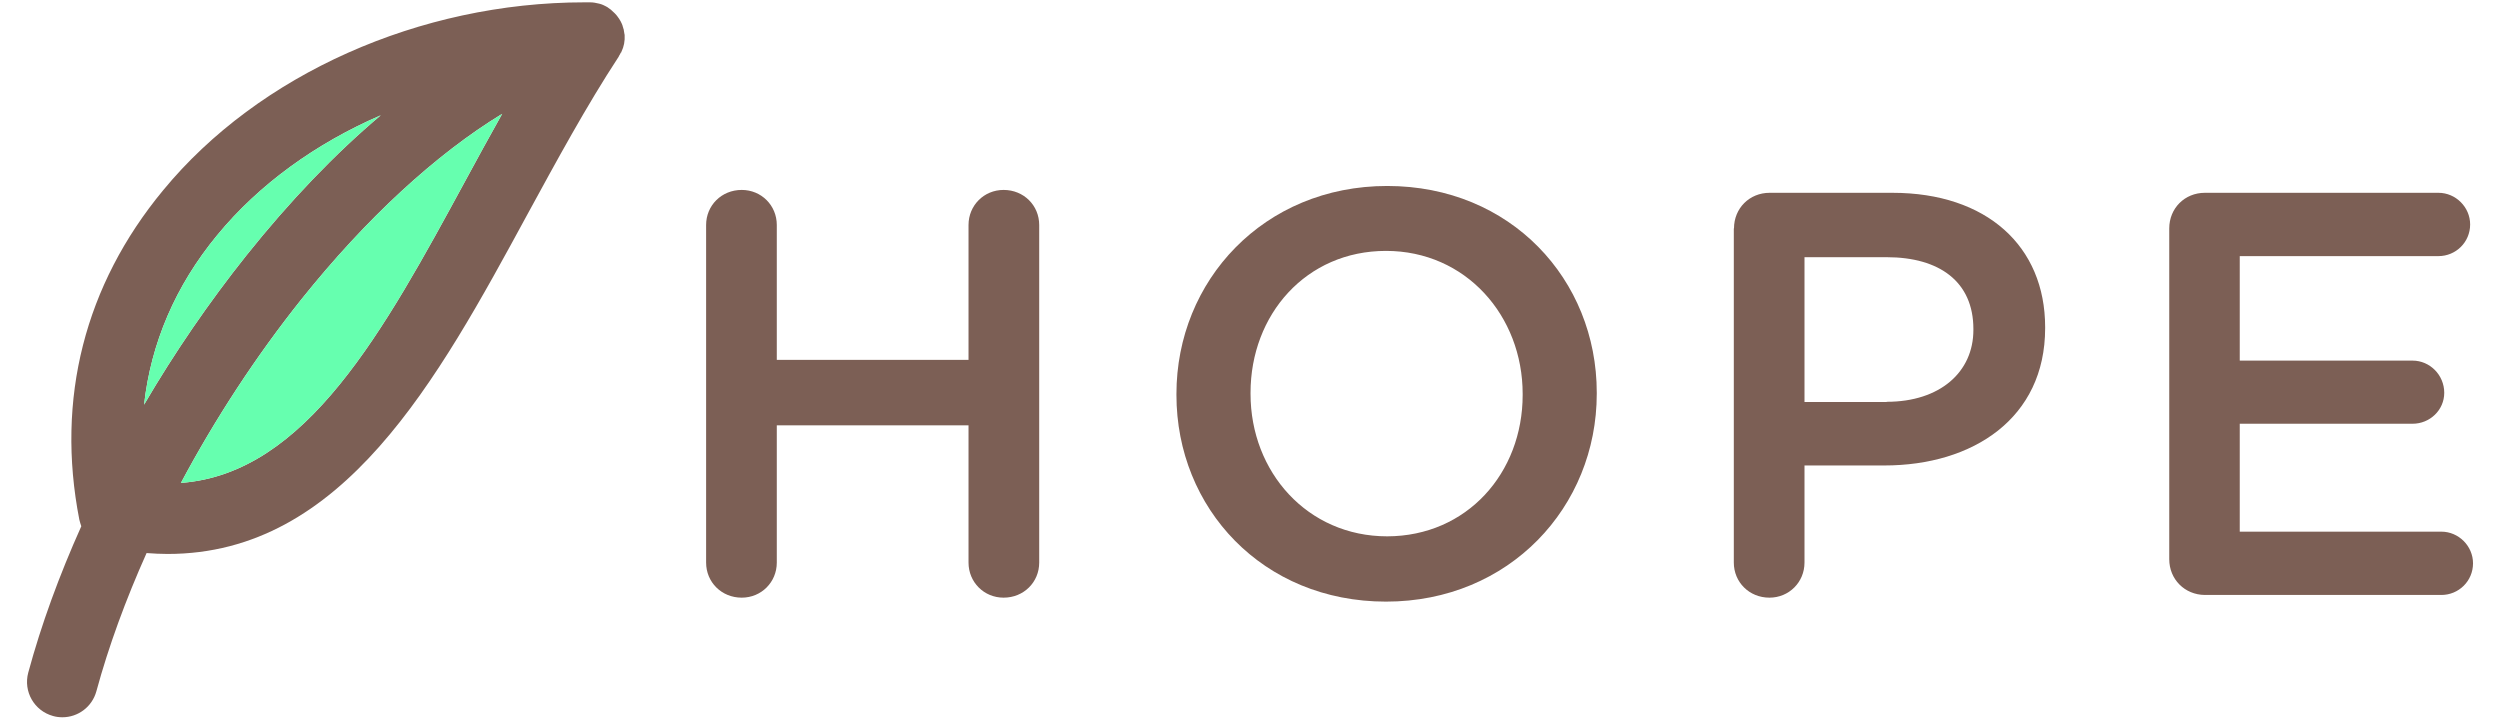
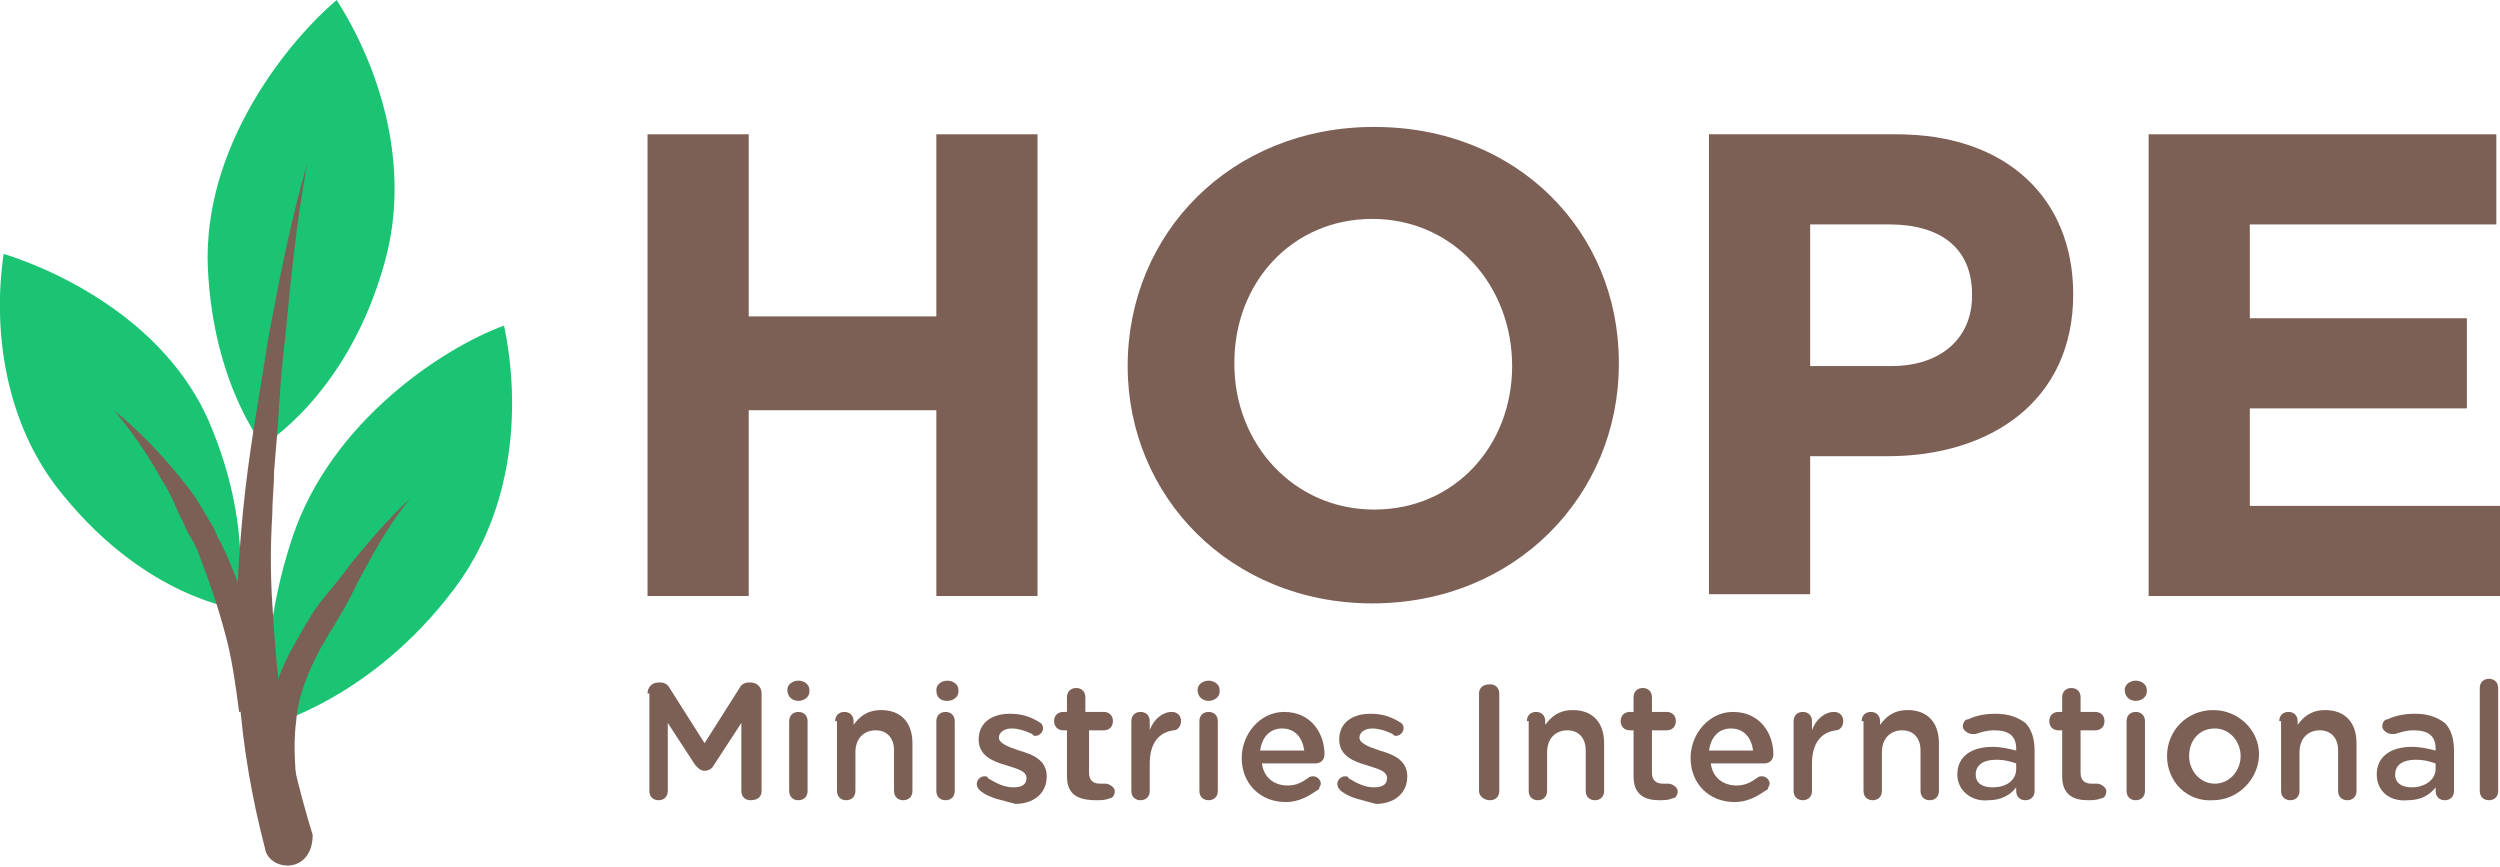
- <svg xmlns="http://www.w3.org/2000/svg" class="site-logo" width="139" height="40" viewBox="0 0 136 40">
+ <svg xmlns="http://www.w3.org/2000/svg" version="1.1" id="Layer_1" x="0px" y="0px" viewBox="0 0 135.9 47.1" style="enable-background:new 0 0 135.9 47.1;" xml:space="preserve">
+   <style type="text/css">
+ 	.st0{fill:#7C5F55;}
+ 	.st1{fill:#1AC473;}
+ </style>
  <g>
    <g>
-       <g>
-         <path style="fill:#7C5F55;" d="M37.76,12.51c0-1.09,0.86-1.95,1.98-1.95c1.09,0,1.95,0.86,1.95,1.95v7.5h10.66v-7.5     c0-1.09,0.86-1.95,1.95-1.95c1.12,0,1.98,0.86,1.98,1.95v18.77c0,1.09-0.86,1.95-1.98,1.95c-1.09,0-1.95-0.86-1.95-1.95v-7.63     H41.69v7.63c0,1.09-0.86,1.95-1.95,1.95c-1.12,0-1.98-0.86-1.98-1.95V12.51z" />
-       </g>
-       <g>
-         <path style="fill:#7C5F55;" d="M63.91,21.96v-0.06c0-6.29,4.85-11.56,11.72-11.56c6.86,0,11.65,5.2,11.65,11.49v0.06     c0,6.29-4.85,11.56-11.72,11.56C68.7,33.45,63.91,28.25,63.91,21.96z M83.16,21.96v-0.06c0-4.34-3.16-7.95-7.6-7.95     c-4.44,0-7.53,3.54-7.53,7.89v0.06c0,4.34,3.16,7.92,7.6,7.92C80.06,29.81,83.16,26.3,83.16,21.96z" />
-       </g>
-       <g>
-         <path style="fill:#7C5F55;" d="M94.91,12.7c0-1.12,0.86-1.98,1.98-1.98h6.83c5.24,0,8.49,2.97,8.49,7.47v0.06     c0,5.01-4.02,7.63-8.94,7.63h-4.44v5.4c0,1.09-0.86,1.95-1.95,1.95c-1.12,0-1.98-0.86-1.98-1.95V12.7z M103.4,22.34     c2.97,0,4.82-1.66,4.82-3.99v-0.06c0-2.62-1.88-3.99-4.82-3.99h-4.57v8.05H103.4z" />
-       </g>
-       <g>
-         <path style="fill:#7C5F55;" d="M119.11,31.09V12.7c0-1.12,0.86-1.98,1.98-1.98h12.99c0.96,0,1.76,0.8,1.76,1.76     c0,0.99-0.8,1.76-1.76,1.76h-11.05v5.81h9.61c0.96,0,1.76,0.8,1.76,1.79c0,0.96-0.8,1.72-1.76,1.72h-9.61v6h11.21     c0.96,0,1.76,0.8,1.76,1.76c0,0.99-0.8,1.76-1.76,1.76h-13.15C119.97,33.07,119.11,32.21,119.11,31.09z" />
-       </g>
+       <path class="st0" d="M35.2,37.7c0-0.3,0.2-0.6,0.6-0.6h0.1c0.2,0,0.4,0.1,0.5,0.3l1.9,3l1.9-3c0.1-0.2,0.3-0.3,0.5-0.3h0.1    c0.3,0,0.6,0.2,0.6,0.6V43c0,0.3-0.2,0.5-0.6,0.5c-0.3,0-0.5-0.2-0.5-0.5v-3.7l-1.5,2.3c-0.1,0.2-0.3,0.3-0.5,0.3    c-0.2,0-0.3-0.1-0.5-0.3l-1.5-2.3V43c0,0.3-0.2,0.5-0.5,0.5c-0.3,0-0.5-0.2-0.5-0.5V37.7z" />
+       <path class="st0" d="M42.8,37.5c0-0.3,0.3-0.5,0.6-0.5c0.3,0,0.6,0.2,0.6,0.5v0.1c0,0.3-0.3,0.5-0.6,0.5    C43.1,38.1,42.8,37.9,42.8,37.5L42.8,37.5z M42.9,39.2c0-0.3,0.2-0.5,0.5-0.5c0.3,0,0.5,0.2,0.5,0.5V43c0,0.3-0.2,0.5-0.5,0.5    c-0.3,0-0.5-0.2-0.5-0.5V39.2z" />
+       <path class="st0" d="M45.4,39.2c0-0.3,0.2-0.5,0.5-0.5c0.3,0,0.5,0.2,0.5,0.5v0.2c0.3-0.4,0.7-0.8,1.5-0.8c1.1,0,1.7,0.7,1.7,1.8    V43c0,0.3-0.2,0.5-0.5,0.5c-0.3,0-0.5-0.2-0.5-0.5v-2.2c0-0.7-0.4-1.1-1-1.1c-0.6,0-1.1,0.4-1.1,1.2V43c0,0.3-0.2,0.5-0.5,0.5    c-0.3,0-0.5-0.2-0.5-0.5V39.2z" />
+       <path class="st0" d="M50.9,37.5c0-0.3,0.3-0.5,0.6-0.5c0.3,0,0.6,0.2,0.6,0.5v0.1c0,0.3-0.3,0.5-0.6,0.5    C51.1,38.1,50.9,37.9,50.9,37.5L50.9,37.5z M50.9,39.2c0-0.3,0.2-0.5,0.5-0.5c0.3,0,0.5,0.2,0.5,0.5V43c0,0.3-0.2,0.5-0.5,0.5    c-0.3,0-0.5-0.2-0.5-0.5V39.2z" />
+       <path class="st0" d="M53.3,43c-0.1-0.1-0.2-0.2-0.2-0.4c0-0.2,0.2-0.4,0.4-0.4c0.1,0,0.2,0,0.2,0.1c0.5,0.3,0.9,0.5,1.4,0.5    c0.5,0,0.7-0.2,0.7-0.5v0c0-0.4-0.5-0.5-1.1-0.7c-0.7-0.2-1.5-0.5-1.5-1.4v0c0-0.9,0.7-1.4,1.7-1.4c0.5,0,1,0.1,1.5,0.4    c0.2,0.1,0.3,0.2,0.3,0.4c0,0.2-0.2,0.4-0.4,0.4c-0.1,0-0.1,0-0.2-0.1c-0.4-0.2-0.8-0.3-1.1-0.3c-0.4,0-0.7,0.2-0.7,0.5v0    c0,0.3,0.5,0.5,1.1,0.7c0.7,0.2,1.5,0.5,1.5,1.4v0c0,1-0.8,1.5-1.7,1.5C54.5,43.5,53.8,43.4,53.3,43z" />
+       <path class="st0" d="M58,42.2v-2.5h-0.2c-0.3,0-0.5-0.2-0.5-0.5c0-0.3,0.2-0.5,0.5-0.5H58v-0.8c0-0.3,0.2-0.5,0.5-0.5    c0.3,0,0.5,0.2,0.5,0.5v0.8H60c0.3,0,0.5,0.2,0.5,0.5c0,0.3-0.2,0.5-0.5,0.5h-0.8V42c0,0.4,0.2,0.6,0.6,0.6c0.1,0,0.2,0,0.3,0    c0.2,0,0.5,0.2,0.5,0.4c0,0.2-0.1,0.4-0.3,0.4c-0.2,0.1-0.5,0.1-0.7,0.1C58.6,43.5,58,43.2,58,42.2z" />
+       <path class="st0" d="M61.5,39.2c0-0.3,0.2-0.5,0.5-0.5c0.3,0,0.5,0.2,0.5,0.5v0.5c0.2-0.6,0.7-1,1.2-1c0.3,0,0.5,0.2,0.5,0.5    c0,0.3-0.2,0.5-0.4,0.5c-0.8,0.1-1.3,0.7-1.3,1.8V43c0,0.3-0.2,0.5-0.5,0.5c-0.3,0-0.5-0.2-0.5-0.5V39.2z" />
+       <path class="st0" d="M65.1,37.5c0-0.3,0.3-0.5,0.6-0.5c0.3,0,0.6,0.2,0.6,0.5v0.1c0,0.3-0.3,0.5-0.6,0.5    C65.4,38.1,65.1,37.9,65.1,37.5L65.1,37.5z M65.2,39.2c0-0.3,0.2-0.5,0.5-0.5c0.3,0,0.5,0.2,0.5,0.5V43c0,0.3-0.2,0.5-0.5,0.5    c-0.3,0-0.5-0.2-0.5-0.5V39.2z" />
+       <path class="st0" d="M69.9,43.6c-1.4,0-2.4-1-2.4-2.4v0c0-1.3,1-2.5,2.3-2.5c1.5,0,2.2,1.2,2.2,2.3c0,0.3-0.2,0.5-0.5,0.5h-2.9    c0.1,0.8,0.7,1.2,1.4,1.2c0.5,0,0.8-0.2,1.1-0.4c0.1-0.1,0.2-0.1,0.3-0.1c0.2,0,0.4,0.2,0.4,0.4c0,0.1-0.1,0.2-0.1,0.3    C71.1,43.3,70.6,43.6,69.9,43.6z M70.9,40.8c-0.1-0.7-0.5-1.2-1.2-1.2c-0.7,0-1.1,0.5-1.2,1.2H70.9z" />
+       <path class="st0" d="M72.9,43c-0.1-0.1-0.2-0.2-0.2-0.4c0-0.2,0.2-0.4,0.4-0.4c0.1,0,0.2,0,0.2,0.1c0.5,0.3,0.9,0.5,1.4,0.5    c0.5,0,0.7-0.2,0.7-0.5v0c0-0.4-0.5-0.5-1.1-0.7c-0.7-0.2-1.5-0.5-1.5-1.4v0c0-0.9,0.7-1.4,1.7-1.4c0.5,0,1,0.1,1.5,0.4    c0.2,0.1,0.3,0.2,0.3,0.4c0,0.2-0.2,0.4-0.4,0.4c-0.1,0-0.1,0-0.2-0.1c-0.4-0.2-0.8-0.3-1.1-0.3c-0.4,0-0.7,0.2-0.7,0.5v0    c0,0.3,0.5,0.5,1.1,0.7c0.7,0.2,1.5,0.5,1.5,1.4v0c0,1-0.8,1.5-1.7,1.5C74.1,43.5,73.4,43.4,72.9,43z" />
+       <path class="st0" d="M80.4,37.7c0-0.3,0.2-0.5,0.6-0.5c0.3,0,0.5,0.2,0.5,0.5V43c0,0.3-0.2,0.5-0.5,0.5c-0.3,0-0.6-0.2-0.6-0.5    V37.7z" />
+       <path class="st0" d="M83,39.2c0-0.3,0.2-0.5,0.5-0.5s0.5,0.2,0.5,0.5v0.2c0.3-0.4,0.7-0.8,1.5-0.8c1.1,0,1.7,0.7,1.7,1.8V43    c0,0.3-0.2,0.5-0.5,0.5c-0.3,0-0.5-0.2-0.5-0.5v-2.2c0-0.7-0.4-1.1-1-1.1c-0.6,0-1.1,0.4-1.1,1.2V43c0,0.3-0.2,0.5-0.5,0.5    c-0.3,0-0.5-0.2-0.5-0.5V39.2z" />
+       <path class="st0" d="M88.8,42.2v-2.5h-0.2c-0.3,0-0.5-0.2-0.5-0.5c0-0.3,0.2-0.5,0.5-0.5h0.2v-0.8c0-0.3,0.2-0.5,0.5-0.5    c0.3,0,0.5,0.2,0.5,0.5v0.8h0.8c0.3,0,0.5,0.2,0.5,0.5c0,0.3-0.2,0.5-0.5,0.5h-0.8V42c0,0.4,0.2,0.6,0.6,0.6c0.1,0,0.2,0,0.3,0    c0.2,0,0.5,0.2,0.5,0.4c0,0.2-0.1,0.4-0.3,0.4c-0.2,0.1-0.5,0.1-0.7,0.1C89.4,43.5,88.8,43.2,88.8,42.2z" />
+       <path class="st0" d="M94.3,43.6c-1.4,0-2.4-1-2.4-2.4v0c0-1.3,1-2.5,2.3-2.5c1.5,0,2.2,1.2,2.2,2.3c0,0.3-0.2,0.5-0.5,0.5h-2.9    c0.1,0.8,0.7,1.2,1.4,1.2c0.5,0,0.8-0.2,1.1-0.4c0.1-0.1,0.2-0.1,0.3-0.1c0.2,0,0.4,0.2,0.4,0.4c0,0.1-0.1,0.2-0.1,0.3    C95.5,43.3,95,43.6,94.3,43.6z M95.3,40.8c-0.1-0.7-0.5-1.2-1.2-1.2c-0.7,0-1.1,0.5-1.2,1.2H95.3z" />
+       <path class="st0" d="M97.5,39.2c0-0.3,0.2-0.5,0.5-0.5s0.5,0.2,0.5,0.5v0.5c0.2-0.6,0.7-1,1.2-1c0.3,0,0.5,0.2,0.5,0.5    c0,0.3-0.2,0.5-0.4,0.5c-0.8,0.1-1.3,0.7-1.3,1.8V43c0,0.3-0.2,0.5-0.5,0.5c-0.3,0-0.5-0.2-0.5-0.5V39.2z" />
+       <path class="st0" d="M101.2,39.2c0-0.3,0.2-0.5,0.5-0.5c0.3,0,0.5,0.2,0.5,0.5v0.2c0.3-0.4,0.7-0.8,1.5-0.8c1.1,0,1.7,0.7,1.7,1.8    V43c0,0.3-0.2,0.5-0.5,0.5s-0.5-0.2-0.5-0.5v-2.2c0-0.7-0.4-1.1-1-1.1c-0.6,0-1.1,0.4-1.1,1.2V43c0,0.3-0.2,0.5-0.5,0.5    c-0.3,0-0.5-0.2-0.5-0.5V39.2z" />
+       <path class="st0" d="M106.4,42.1L106.4,42.1c0-1,0.8-1.5,1.9-1.5c0.5,0,0.9,0.1,1.3,0.2v-0.1c0-0.7-0.4-1-1.2-1    c-0.4,0-0.7,0.1-1,0.2c-0.1,0-0.1,0-0.2,0c-0.2,0-0.5-0.2-0.5-0.4c0-0.2,0.1-0.4,0.3-0.4c0.4-0.2,0.9-0.3,1.5-0.3    c0.7,0,1.2,0.2,1.6,0.5c0.3,0.3,0.5,0.8,0.5,1.5V43c0,0.3-0.2,0.5-0.5,0.5c-0.3,0-0.5-0.2-0.5-0.5v-0.2c-0.3,0.4-0.8,0.7-1.5,0.7    C107.2,43.6,106.4,43,106.4,42.1z M109.6,41.8v-0.3c-0.3-0.1-0.6-0.2-1.1-0.2c-0.7,0-1.1,0.3-1.1,0.8v0c0,0.5,0.4,0.7,0.9,0.7    C109.1,42.8,109.6,42.4,109.6,41.8z" />
+       <path class="st0" d="M112.1,42.2v-2.5h-0.2c-0.3,0-0.5-0.2-0.5-0.5c0-0.3,0.2-0.5,0.5-0.5h0.2v-0.8c0-0.3,0.2-0.5,0.5-0.5    c0.3,0,0.5,0.2,0.5,0.5v0.8h0.8c0.3,0,0.5,0.2,0.5,0.5c0,0.3-0.2,0.5-0.5,0.5h-0.8V42c0,0.4,0.2,0.6,0.6,0.6c0.1,0,0.2,0,0.3,0    c0.2,0,0.5,0.2,0.5,0.4c0,0.2-0.1,0.4-0.3,0.4c-0.2,0.1-0.5,0.1-0.7,0.1C112.7,43.5,112.1,43.2,112.1,42.2z" />
+       <path class="st0" d="M115.5,37.5c0-0.3,0.3-0.5,0.6-0.5c0.3,0,0.6,0.2,0.6,0.5v0.1c0,0.3-0.3,0.5-0.6,0.5    C115.8,38.1,115.5,37.9,115.5,37.5L115.5,37.5z M115.6,39.2c0-0.3,0.2-0.5,0.5-0.5c0.3,0,0.5,0.2,0.5,0.5V43    c0,0.3-0.2,0.5-0.5,0.5c-0.3,0-0.5-0.2-0.5-0.5V39.2z" />
+       <path class="st0" d="M117.8,41.1L117.8,41.1c0-1.4,1.1-2.5,2.5-2.5s2.5,1.1,2.5,2.4v0c0,1.3-1.1,2.5-2.5,2.5    C118.9,43.6,117.8,42.5,117.8,41.1z M121.8,41.1L121.8,41.1c0-0.8-0.6-1.5-1.4-1.5c-0.9,0-1.4,0.7-1.4,1.5v0    c0,0.8,0.6,1.5,1.4,1.5C121.2,42.6,121.8,41.9,121.8,41.1z" />
+       <path class="st0" d="M123.9,39.2c0-0.3,0.2-0.5,0.5-0.5s0.5,0.2,0.5,0.5v0.2c0.3-0.4,0.7-0.8,1.5-0.8c1.1,0,1.7,0.7,1.7,1.8V43    c0,0.3-0.2,0.5-0.5,0.5s-0.5-0.2-0.5-0.5v-2.2c0-0.7-0.4-1.1-1-1.1c-0.6,0-1.1,0.4-1.1,1.2V43c0,0.3-0.2,0.5-0.5,0.5    c-0.3,0-0.5-0.2-0.5-0.5V39.2z" />
+       <path class="st0" d="M129.2,42.1L129.2,42.1c0-1,0.8-1.5,1.9-1.5c0.5,0,0.9,0.1,1.3,0.2v-0.1c0-0.7-0.4-1-1.2-1    c-0.4,0-0.7,0.1-1,0.2c-0.1,0-0.1,0-0.2,0c-0.2,0-0.5-0.2-0.5-0.4c0-0.2,0.1-0.4,0.3-0.4c0.4-0.2,0.9-0.3,1.5-0.3    c0.7,0,1.2,0.2,1.6,0.5c0.3,0.3,0.5,0.8,0.5,1.5V43c0,0.3-0.2,0.5-0.5,0.5c-0.3,0-0.5-0.2-0.5-0.5v-0.2c-0.3,0.4-0.8,0.7-1.5,0.7    C129.9,43.6,129.2,43,129.2,42.1z M132.4,41.8v-0.3c-0.3-0.1-0.6-0.2-1.1-0.2c-0.7,0-1.1,0.3-1.1,0.8v0c0,0.5,0.4,0.7,0.9,0.7    C131.8,42.8,132.4,42.4,132.4,41.8z" />
+       <path class="st0" d="M134.8,37.4c0-0.3,0.2-0.5,0.5-0.5c0.3,0,0.5,0.2,0.5,0.5V43c0,0.3-0.2,0.5-0.5,0.5c-0.3,0-0.5-0.2-0.5-0.5    V37.4z" />
    </g>
-     <path style="fill:#7C5F55;" d="M33.03,2.93c0.03-0.07,0.06-0.15,0.09-0.22c0.01-0.02,0.01-0.04,0.02-0.05   c0.02-0.06,0.03-0.13,0.05-0.19c0-0.01,0.01-0.03,0.01-0.04c0.01-0.08,0.02-0.16,0.03-0.24c0,0,0,0,0,0c0-0.08,0-0.15,0-0.23   c0-0.02,0-0.04-0.01-0.06c-0.01-0.06-0.02-0.12-0.03-0.18c0-0.02-0.01-0.05-0.01-0.07c0-0.01,0-0.02-0.01-0.03   c-0.02-0.07-0.04-0.13-0.06-0.2c0,0,0,0,0-0.01c-0.03-0.07-0.06-0.15-0.1-0.22c0-0.01-0.01-0.01-0.01-0.02   c-0.01-0.01-0.01-0.02-0.02-0.03c-0.03-0.06-0.07-0.12-0.11-0.17c-0.01-0.01-0.01-0.02-0.02-0.03c-0.05-0.07-0.1-0.13-0.16-0.19   c-0.01-0.01-0.01-0.01-0.02-0.02c-0.05-0.05-0.1-0.1-0.15-0.14c-0.01-0.01-0.03-0.02-0.04-0.04c-0.06-0.04-0.12-0.09-0.18-0.13   c0,0-0.01-0.01-0.01-0.01c-0.07-0.04-0.14-0.08-0.21-0.11c-0.01-0.01-0.02-0.01-0.04-0.02c-0.06-0.03-0.13-0.05-0.2-0.07   c-0.01,0-0.02-0.01-0.04-0.01c-0.16-0.04-0.32-0.07-0.49-0.07c-0.01,0-0.01,0-0.02,0c-0.1,0-0.2,0-0.3,0   c-9.14,0-18.11,4-23.42,10.45C3.21,15.85,1.6,22.18,2.91,28.89c0.03,0.13,0.07,0.25,0.11,0.37C1.79,32,0.79,34.74,0.07,37.4   c-0.28,1.05,0.33,2.12,1.38,2.41c0.17,0.05,0.35,0.07,0.52,0.07c0.86,0,1.65-0.57,1.89-1.45c0.68-2.5,1.63-5.09,2.79-7.68   c0.4,0.03,0.79,0.05,1.17,0.05c0,0,0,0,0,0c9.74,0,14.97-9.61,20.02-18.91c1.61-2.95,3.27-6.01,5.06-8.74   c0.01-0.01,0.01-0.02,0.01-0.03c0.04-0.06,0.08-0.13,0.11-0.2C33.03,2.94,33.03,2.93,33.03,2.93z M10.58,13.07   c2.33-2.83,5.49-5.1,9.09-6.66c-2.54,2.14-5.05,4.76-7.47,7.79c-2.08,2.61-4,5.41-5.69,8.3C6.89,19.09,8.25,15.89,10.58,13.07z    M8.56,26.85c1.9-3.56,4.17-7.04,6.7-10.21c3.6-4.5,7.47-8.06,11.16-10.31c-0.69,1.23-1.37,2.47-2.03,3.69   C19.84,18.4,15.53,26.33,8.56,26.85z" />
-     <path style="fill:#66FFAF;" d="M10.58,13.07c2.33-2.83,5.49-5.1,9.09-6.66c-2.54,2.14-5.05,4.76-7.47,7.79   c-2.08,2.61-4,5.41-5.69,8.3C6.89,19.09,8.25,15.89,10.58,13.07z M8.56,26.85c1.9-3.56,4.17-7.04,6.7-10.21   c3.6-4.5,7.47-8.06,11.16-10.31c-0.69,1.23-1.37,2.47-2.03,3.69C19.84,18.4,15.53,26.33,8.56,26.85z" />
+     <g>
+       <path class="st0" d="M35.2,7.3h5.5v9.9h10.2V7.3h5.5v25.1h-5.5V22.3H40.7v10.1h-5.5V7.3z" />
+       <path class="st0" d="M61.3,19.9L61.3,19.9c0-7.2,5.6-13,13.4-13S88,12.6,88,19.7v0.1c0,7.1-5.6,13-13.4,13    C66.9,32.8,61.3,27,61.3,19.9z M82.2,19.9L82.2,19.9c0-4.4-3.2-8-7.6-8c-4.4,0-7.5,3.5-7.5,7.8v0.1c0,4.3,3.2,7.9,7.6,7.9    C79.1,27.7,82.2,24.2,82.2,19.9z" />
+       <path class="st0" d="M92.9,7.3h10.2c6,0,9.6,3.5,9.6,8.7V16c0,5.8-4.5,8.8-10.1,8.8h-4.2v7.5h-5.5V7.3z M102.8,19.9    c2.8,0,4.4-1.6,4.4-3.8V16c0-2.5-1.7-3.8-4.5-3.8h-4.3v7.7H102.8z" />
+       <path class="st0" d="M116.8,7.3h18.9v4.9h-13.4v5.1h11.8v4.9h-11.8v5.3h13.6v4.9h-19.1V7.3z" />
+     </g>
+     <g>
+       <path class="st1" d="M18.3,0c-2.7,2.3-7.3,8-7,14.6c0.3,6.3,3,9.6,3,9.6s4.6-2.7,6.6-9.9C22.4,9,20.6,3.6,18.3,0z" />
+       <path class="st1" d="M0.2,13.8c3.2,1,9.2,3.9,11.4,9.7c2.2,5.5,1.3,9.6,1.3,9.6S8,32.5,3.5,27C0.2,23.1-0.4,17.8,0.2,13.8z" />
+       <path class="st1" d="M27.4,17.7c-3.3,1.2-9.4,5.2-11.5,11.5c-2,6-1.2,10.2-1.2,10.2s5.5-1.4,10-7.4C28,27.6,28.3,22,27.4,17.7z" />
+       <path class="st0" d="M16,47c-0.7,0.2-1.5-0.2-1.6-0.9c-0.7-2.7-1.2-5.5-1.4-8.4c-0.3-3.3-0.1-6.6,0.2-9.8c0.3-3.2,0.9-6.4,1.4-9.6    c0.6-3.2,1.2-6.3,2.1-9.4c-0.6,3.2-0.9,6.4-1.2,9.5c-0.2,1.6-0.3,3.2-0.4,4.8l-0.2,2.4c0,0.8-0.1,1.6-0.1,2.4    c-0.1,1.6-0.1,3.2,0,4.8c0.1,1.6,0.2,3.1,0.4,4.7c0.4,2.7,1,5.3,1.8,7.9C17,46.1,16.7,46.8,16,47L16,47z" />
+       <path class="st0" d="M14.5,43.9c-0.1-1.6-0.1-3.2,0.1-4.8c0.1-0.8,0.3-1.6,0.6-2.4c0.3-0.8,0.7-1.5,1.1-2.2c0.4-0.7,0.8-1.4,1.3-2    c0.5-0.6,1-1.2,1.5-1.9c1-1.2,2-2.4,3.2-3.5c-1,1.2-1.8,2.6-2.5,3.9c-0.4,0.7-0.7,1.4-1.1,2.1c-0.2,0.3-0.4,0.7-0.6,1    c-0.2,0.3-0.4,0.7-0.6,1c-0.7,1.3-1.3,2.7-1.4,4.1c-0.2,1.5,0,3,0.1,4.5L14.5,43.9z" />
+       <path class="st0" d="M13,38.7c-0.2-1.5-0.4-3-0.8-4.4c-0.4-1.5-0.9-2.9-1.4-4.2c-0.1-0.3-0.3-0.7-0.5-1c-0.2-0.3-0.3-0.7-0.5-1    c-0.3-0.7-0.6-1.4-1-2c-0.7-1.3-1.6-2.6-2.6-3.8c1.2,1,2.3,2.1,3.3,3.3c0.5,0.6,1,1.2,1.4,1.9c0.2,0.3,0.4,0.7,0.6,1    c0.2,0.3,0.3,0.7,0.5,1c0.7,1.4,1.2,2.9,1.7,4.4c0.4,1.5,0.8,3,1,4.6L13,38.7z" />
+     </g>
  </g>
</svg>
